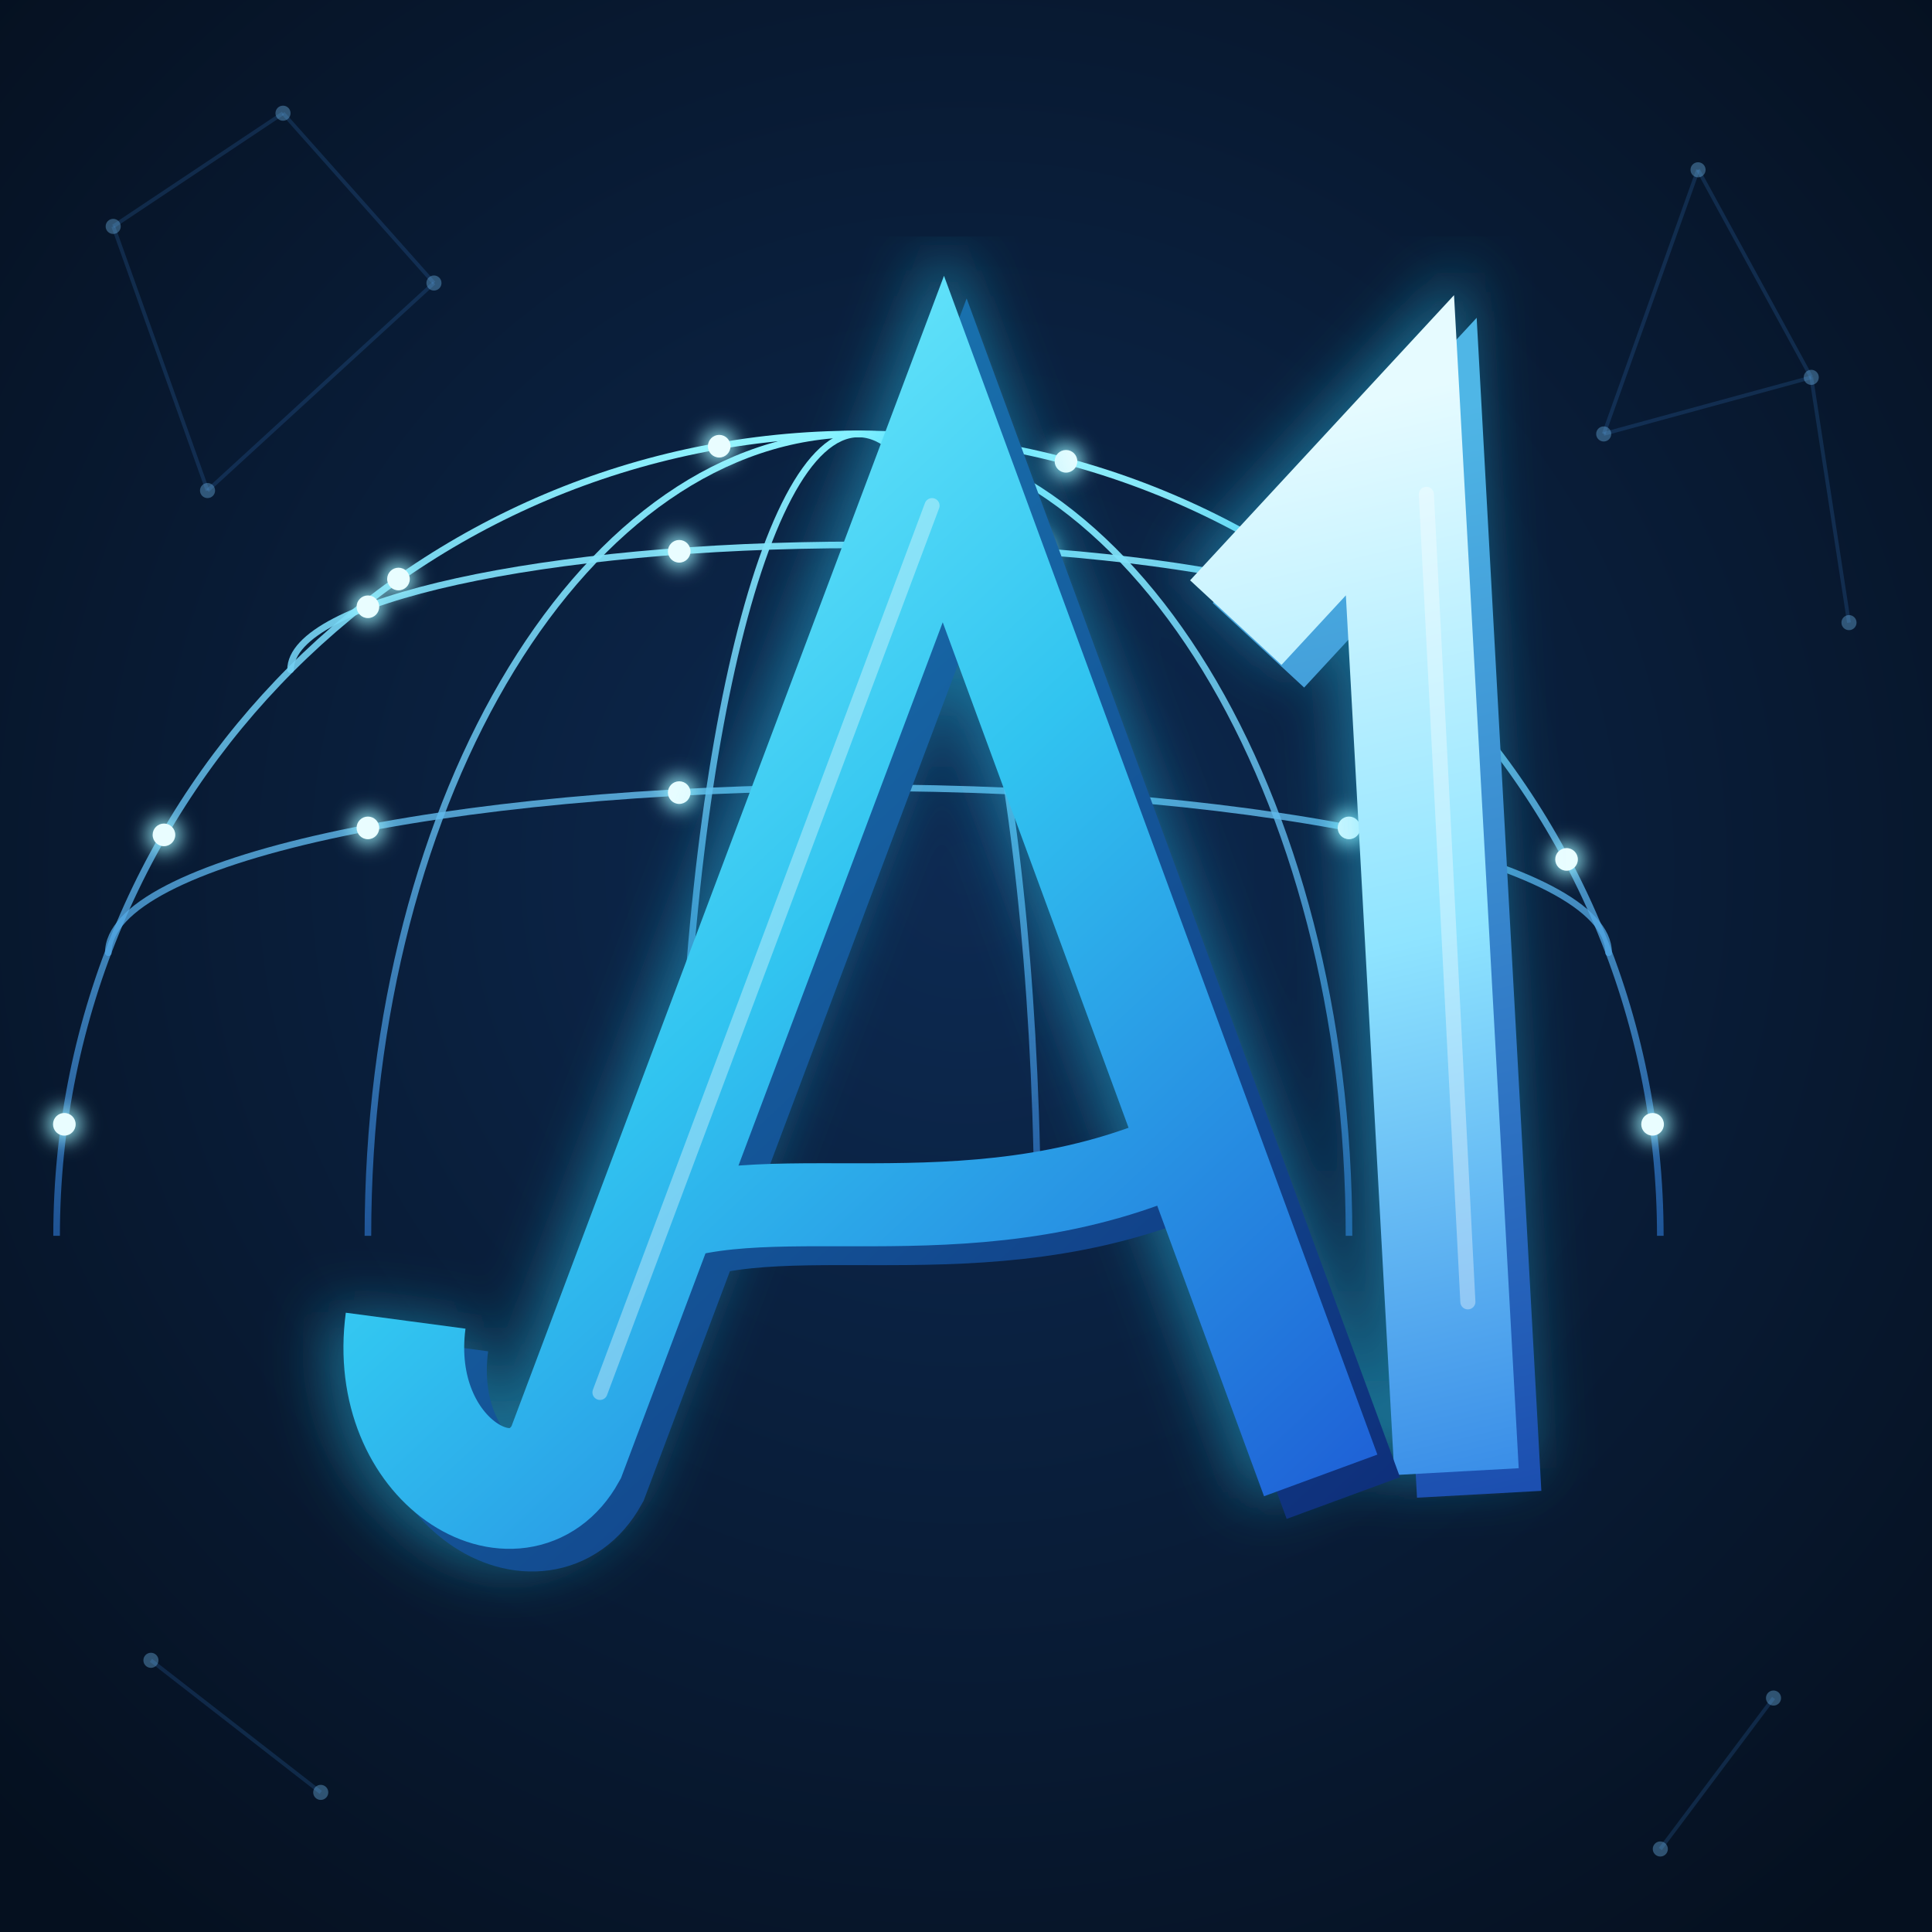
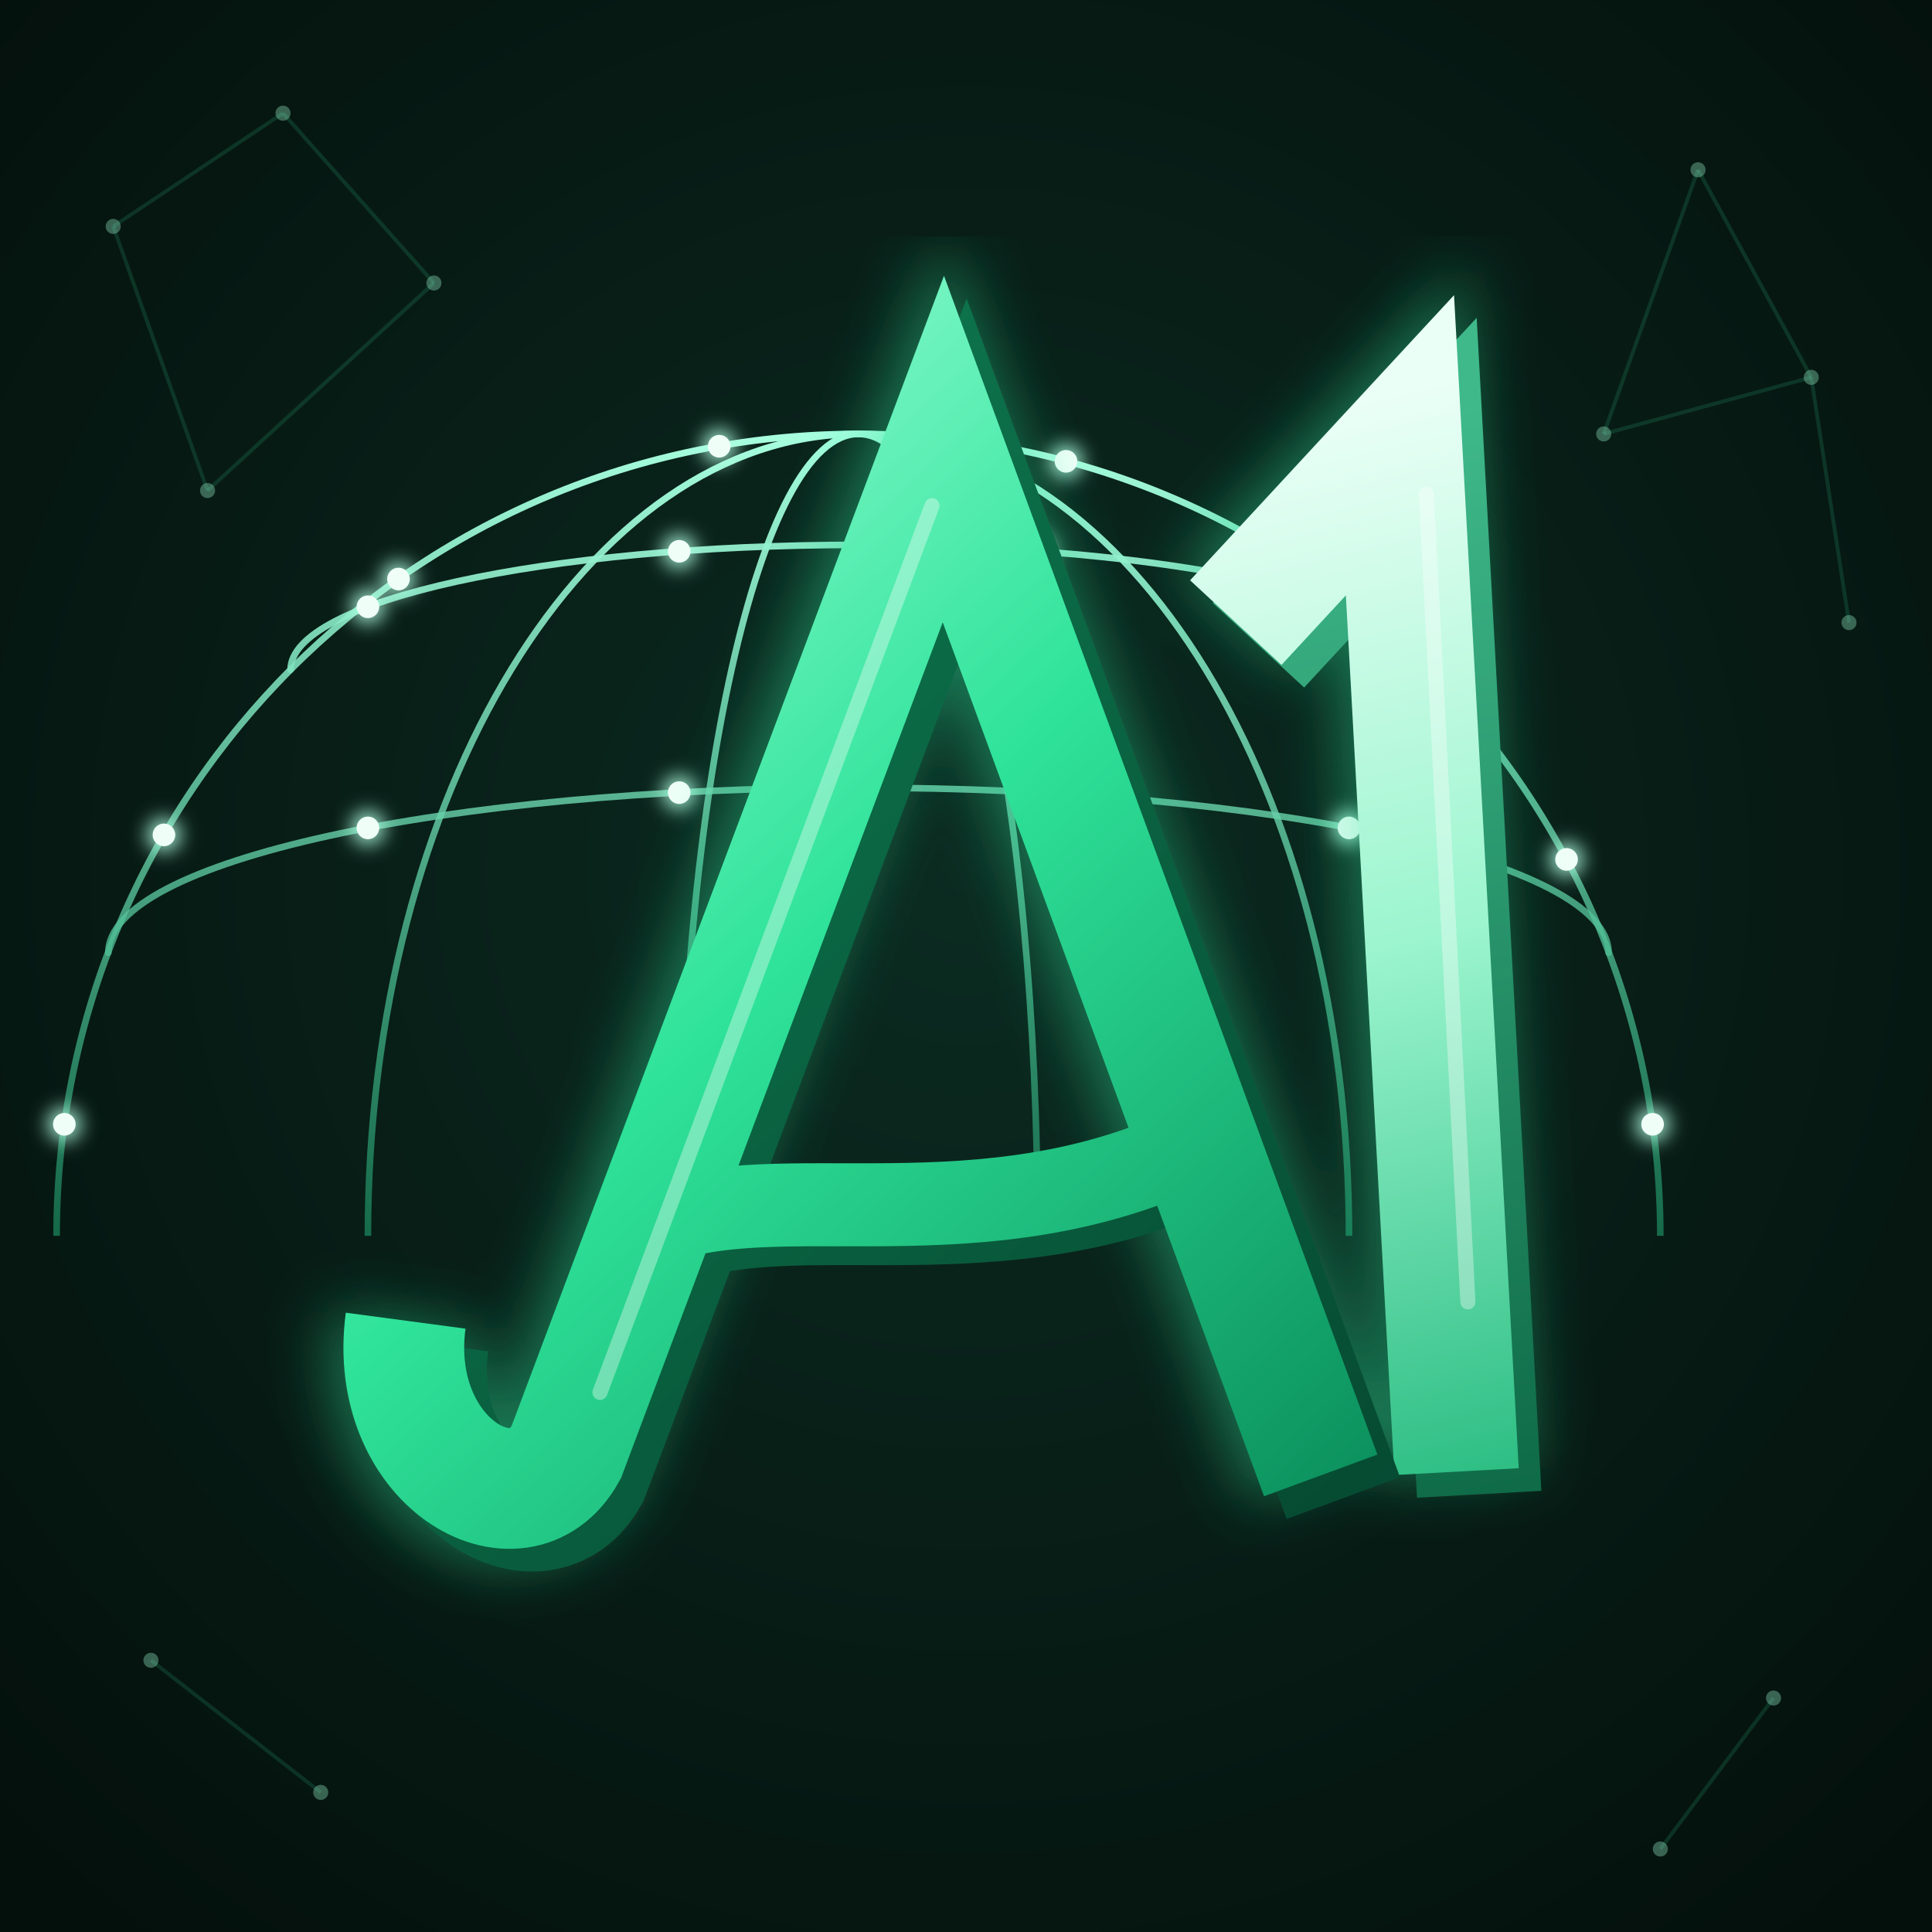
<svg xmlns="http://www.w3.org/2000/svg" viewBox="0 0 1024 1024" width="1024" height="1024">
  <defs>
    <radialGradient id="ground" cx="50%" cy="45%" r="70%">
-       <stop offset="0" stop-color="#0d2a52" />
-       <stop offset="1" stop-color="#05101f" />
+       <stop offset="0" stop-color="#0b2b21" />
+       <stop offset="1" stop-color="#04100c" />
    </radialGradient>
    <linearGradient id="ribbon" x1="200" y1="240" x2="720" y2="800" gradientUnits="userSpaceOnUse">
-       <stop offset="0" stop-color="#7DF3FF" />
-       <stop offset=".45" stop-color="#31C4F0" />
-       <stop offset="1" stop-color="#1E5FD6" />
+       <stop offset="0" stop-color="#9DFFD9" />
+       <stop offset=".45" stop-color="#2FE39A" />
+       <stop offset="1" stop-color="#0B8F5C" />
    </linearGradient>
    <linearGradient id="ribbonEdge" x1="200" y1="240" x2="720" y2="800" gradientUnits="userSpaceOnUse">
-       <stop offset="0" stop-color="#1B7FB8" />
-       <stop offset="1" stop-color="#0E2E7A" />
+       <stop offset="0" stop-color="#0E7A50" />
+       <stop offset="1" stop-color="#064A32" />
    </linearGradient>
    <linearGradient id="oneFill" x1="650" y1="230" x2="780" y2="780" gradientUnits="userSpaceOnUse">
-       <stop offset="0" stop-color="#E6FBFF" />
-       <stop offset=".5" stop-color="#8FE4FF" />
-       <stop offset="1" stop-color="#3B8FE8" />
+       <stop offset="0" stop-color="#EAFFF6" />
+       <stop offset=".5" stop-color="#9CF5CF" />
+       <stop offset="1" stop-color="#2FBF85" />
    </linearGradient>
    <linearGradient id="oneEdge" x1="650" y1="230" x2="780" y2="780" gradientUnits="userSpaceOnUse">
-       <stop offset="0" stop-color="#4FB6E6" />
-       <stop offset="1" stop-color="#1C4FB0" />
+       <stop offset="0" stop-color="#3FB98A" />
+       <stop offset="1" stop-color="#0F6B48" />
    </linearGradient>
    <linearGradient id="wire" x1="0" y1="230" x2="0" y2="655" gradientUnits="userSpaceOnUse">
-       <stop offset="0" stop-color="#8FF4FF" />
-       <stop offset="1" stop-color="#2E7BD8" stop-opacity=".6" />
+       <stop offset="0" stop-color="#A8FFE0" />
+       <stop offset="1" stop-color="#1F9F6E" stop-opacity=".6" />
    </linearGradient>
    <filter id="glow" x="-20%" y="-20%" width="140%" height="140%">
      <feGaussianBlur stdDeviation="16" />
    </filter>
    <filter id="nodeGlow" x="-100%" y="-100%" width="300%" height="300%">
      <feGaussianBlur stdDeviation="5" />
    </filter>
    <clipPath id="upper">
      <rect x="0" y="0" width="1024" height="655" />
    </clipPath>
  </defs>
  <rect width="1024" height="1024" fill="url(#ground)" />
-   <g stroke="#3F8BE0" stroke-opacity=".18" stroke-width="2">
+   <g stroke="#2FBF85" stroke-opacity=".18" stroke-width="2">
    <line x1="60" y1="120" x2="150" y2="60" />
    <line x1="150" y1="60" x2="230" y2="150" />
    <line x1="60" y1="120" x2="110" y2="260" />
    <line x1="230" y1="150" x2="110" y2="260" />
    <line x1="900" y1="90" x2="960" y2="200" />
    <line x1="960" y1="200" x2="850" y2="230" />
    <line x1="900" y1="90" x2="850" y2="230" />
    <line x1="960" y1="200" x2="980" y2="330" />
    <line x1="80" y1="880" x2="170" y2="950" />
    <line x1="940" y1="900" x2="880" y2="980" />
  </g>
-   <g fill="#7CC8FF" fill-opacity=".35">
+   <g fill="#9CF5CF" fill-opacity=".35">
    <circle cx="60" cy="120" r="4" />
    <circle cx="150" cy="60" r="4" />
    <circle cx="230" cy="150" r="4" />
    <circle cx="110" cy="260" r="4" />
    <circle cx="900" cy="90" r="4" />
    <circle cx="960" cy="200" r="4" />
    <circle cx="850" cy="230" r="4" />
    <circle cx="980" cy="330" r="4" />
    <circle cx="80" cy="880" r="4" />
    <circle cx="170" cy="950" r="4" />
    <circle cx="940" cy="900" r="4" />
    <circle cx="880" cy="980" r="4" />
  </g>
  <g clip-path="url(#upper)" fill="none" stroke="url(#wire)" stroke-width="3.5" stroke-linecap="round">
    <path d="M30 655 A425 425 0 0 1 880 655" />
    <path d="M195 655 A260 425 0 0 1 715 655" />
    <path d="M360 655 A95 425 0 0 1 550 655" />
    <path d="M57.4 505 A397.6 87.5 0 0 1 852.6 505" />
    <path d="M154 355 A301 66.2 0 0 1 756 355" />
  </g>
-   <g fill="#9FF6FF" filter="url(#nodeGlow)" opacity=".9">
+   <g fill="#B2FFE4" filter="url(#nodeGlow)" opacity=".9">
    <circle cx="34.1" cy="595.9" r="9" />
    <circle cx="86.9" cy="442.5" r="9" />
    <circle cx="211.2" cy="306.9" r="9" />
    <circle cx="381.2" cy="236.5" r="9" />
    <circle cx="565" cy="244.5" r="9" />
    <circle cx="716.7" cy="320.1" r="9" />
    <circle cx="830.3" cy="455.5" r="9" />
    <circle cx="875.9" cy="595.9" r="9" />
    <circle cx="715" cy="438.8" r="9" />
    <circle cx="550" cy="420.1" r="9" />
    <circle cx="360" cy="420.1" r="9" />
    <circle cx="195" cy="438.8" r="9" />
    <circle cx="715" cy="321.6" r="9" />
    <circle cx="550" cy="292.2" r="9" />
    <circle cx="360" cy="292.2" r="9" />
    <circle cx="195" cy="321.6" r="9" />
  </g>
-   <g fill="#E9FDFF">
+   <g fill="#EFFFF8">
    <circle cx="34.1" cy="595.9" r="6" />
    <circle cx="86.9" cy="442.5" r="6" />
    <circle cx="211.2" cy="306.9" r="6" />
    <circle cx="381.2" cy="236.5" r="6" />
    <circle cx="565" cy="244.5" r="6" />
    <circle cx="716.7" cy="320.1" r="6" />
    <circle cx="830.3" cy="455.5" r="6" />
    <circle cx="875.9" cy="595.9" r="6" />
    <circle cx="715" cy="438.8" r="6" />
    <circle cx="550" cy="420.1" r="6" />
    <circle cx="360" cy="420.1" r="6" />
    <circle cx="195" cy="438.8" r="6" />
    <circle cx="715" cy="321.6" r="6" />
    <circle cx="550" cy="292.2" r="6" />
    <circle cx="360" cy="292.2" r="6" />
    <circle cx="195" cy="321.6" r="6" />
  </g>
-   <g fill="none" stroke="#2FD4FF" stroke-opacity=".45" stroke-width="80" stroke-linejoin="miter" stroke-miterlimit="3" filter="url(#glow)">
+   <g fill="none" stroke="#2FE39A" stroke-opacity=".45" stroke-width="80" stroke-linejoin="miter" stroke-miterlimit="3" filter="url(#glow)">
    <path d="M215 700 C205 775 275 815 300 770 L500,238 L700,782" />
    <path d="M655 330 L742 236 L772 780" />
  </g>
  <g fill="none" stroke-width="66" stroke-linejoin="miter" stroke-miterlimit="3" stroke-linecap="butt">
    <path d="M655 330 L742 236 L772 780" stroke="url(#oneEdge)" transform="translate(12 12)" />
    <path d="M655 330 L742 236 L772 780" stroke="url(#oneFill)" />
  </g>
  <g fill="none" stroke-width="64" stroke-linejoin="miter" stroke-miterlimit="3" stroke-linecap="butt">
    <path d="M215 700 C205 775 275 815 300 770 L500,238 L700,782" stroke="url(#ribbonEdge)" transform="translate(12 12)" />
    <path d="M345.1 650 C410 622 520 662 635.3 606" stroke="url(#ribbonEdge)" stroke-width="44" transform="translate(10 10)" stroke-linecap="round" />
    <path d="M215 700 C205 775 275 815 300 770 L500,238 L700,782" stroke="url(#ribbon)" />
    <path d="M345.1 650 C410 622 520 662 635.3 606" stroke="url(#ribbon)" stroke-width="44" stroke-linecap="round" />
  </g>
  <g fill="none" stroke="#FFFFFF" stroke-opacity=".35" stroke-width="8" stroke-linecap="round">
    <path d="M318 738 L494 268" />
    <path d="M756 262 L778 690" />
  </g>
</svg>
